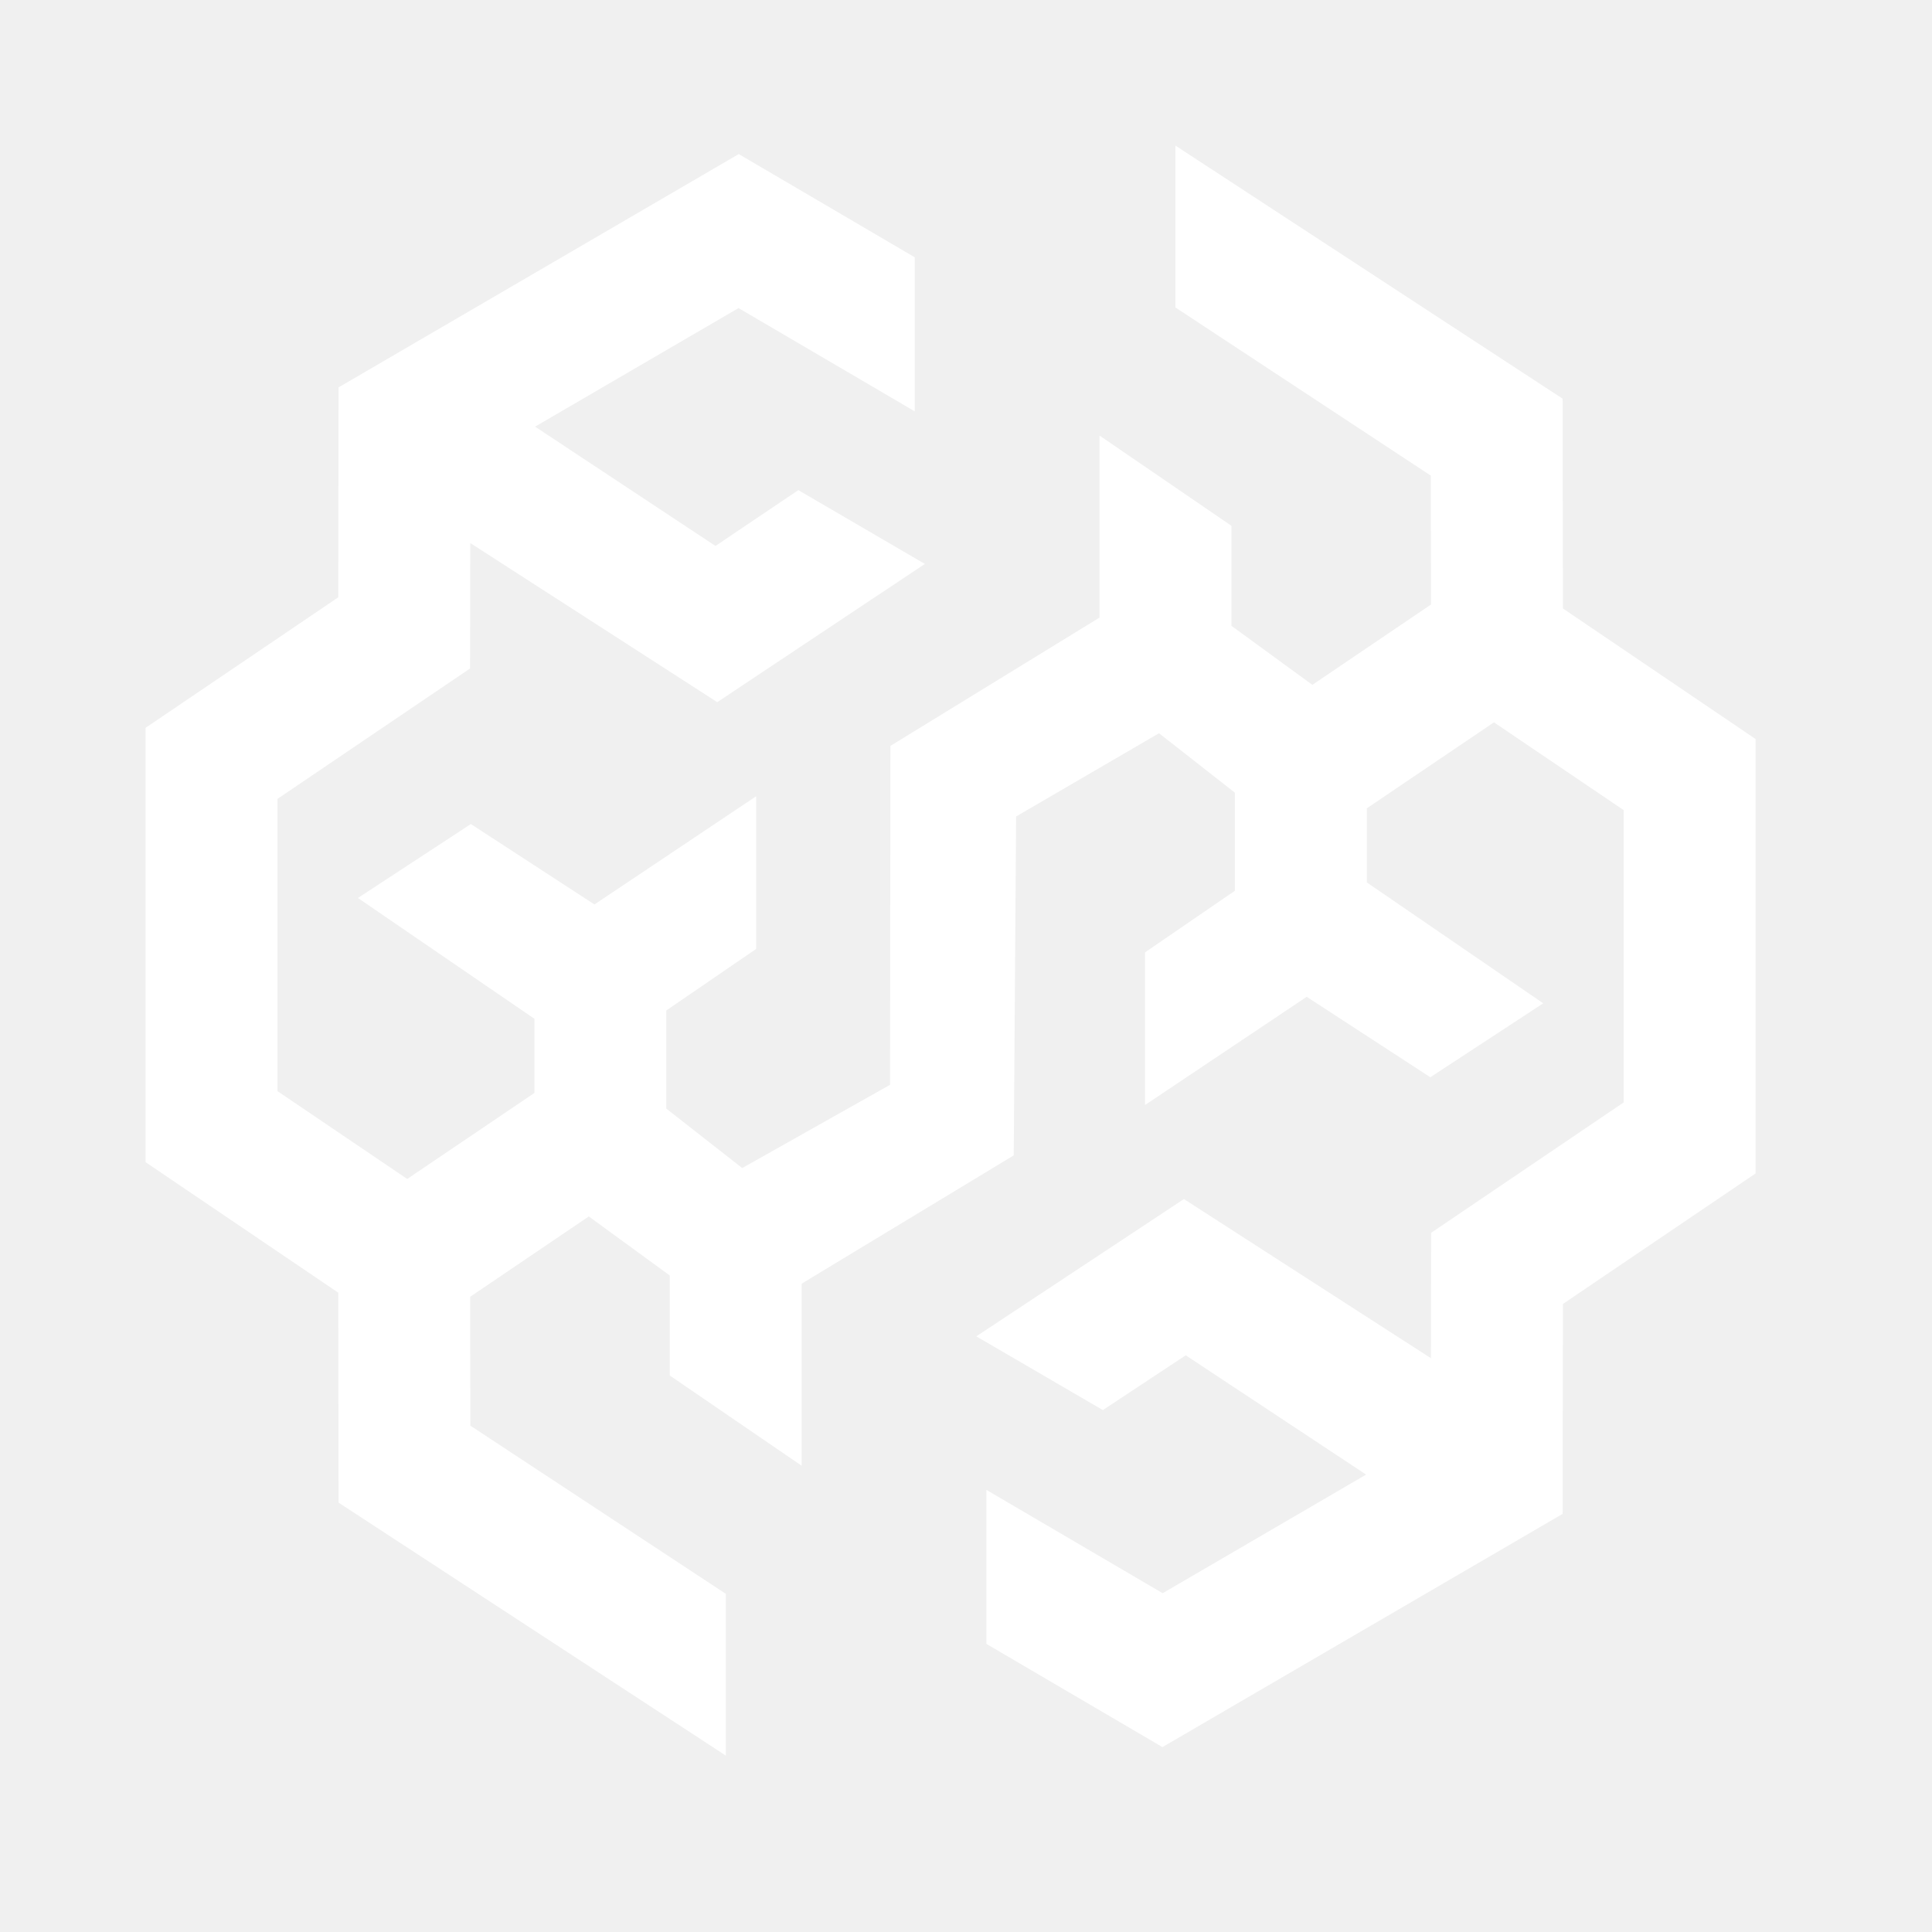
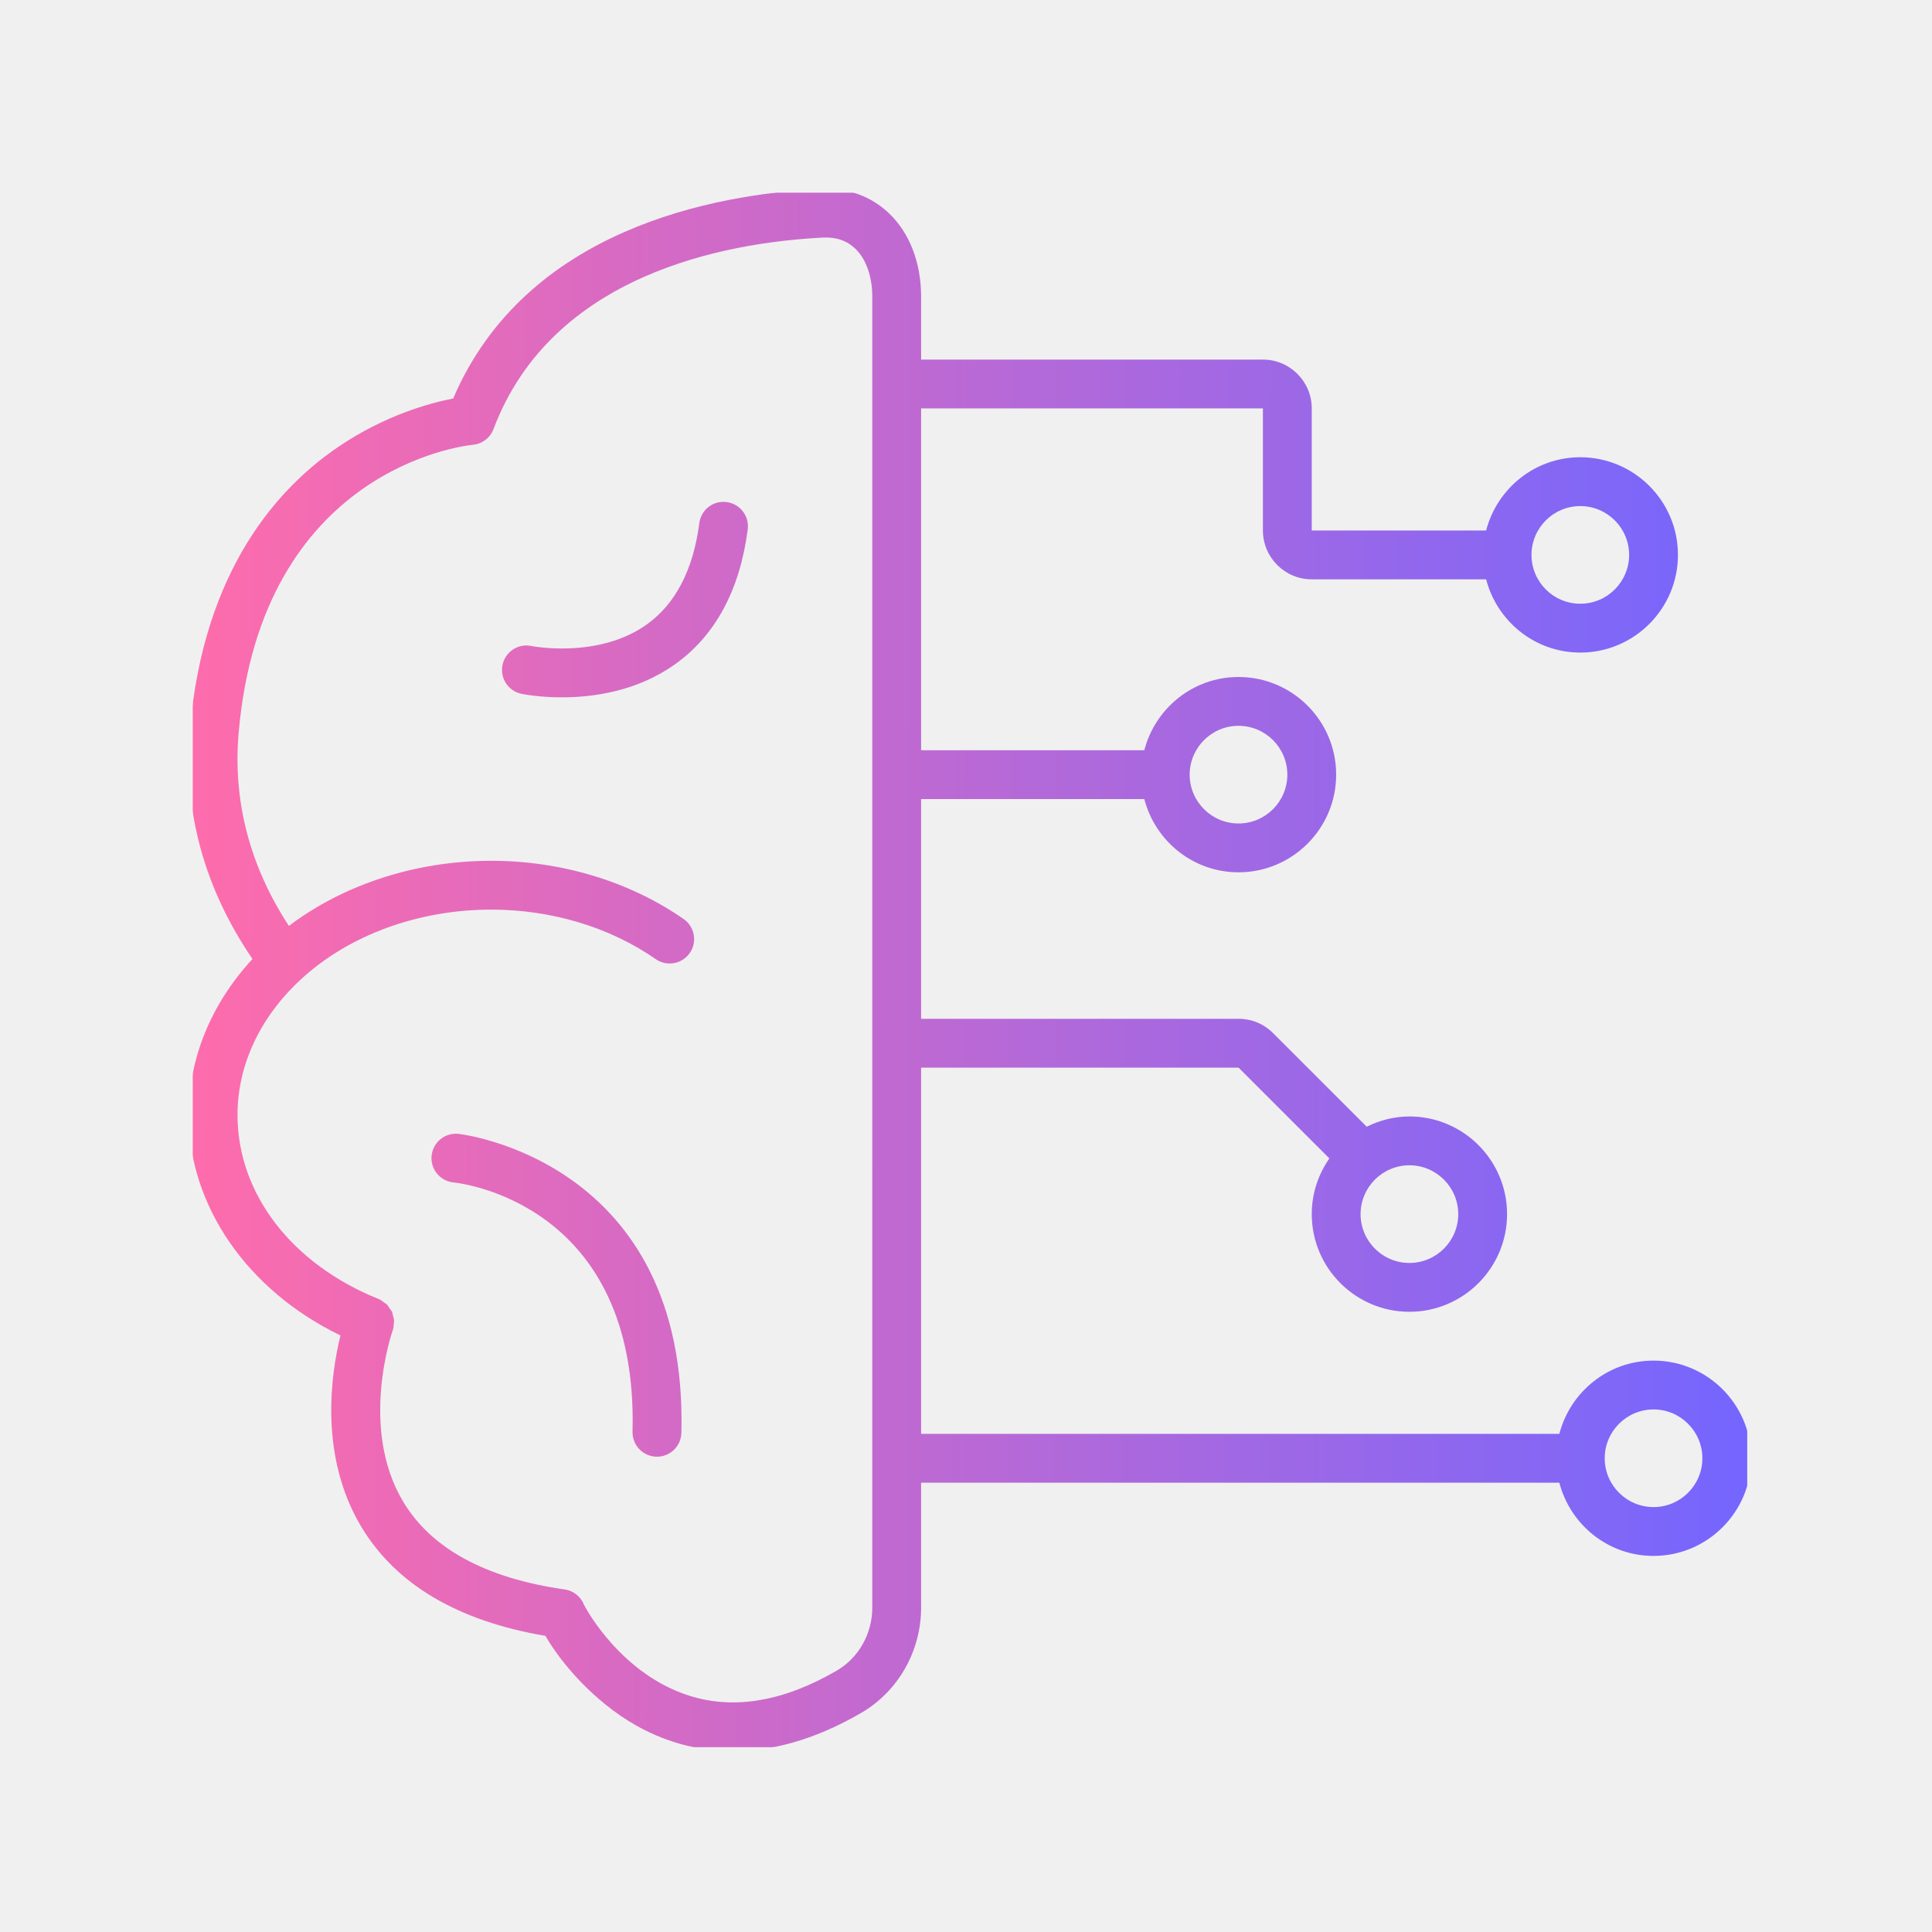
- <svg xmlns="http://www.w3.org/2000/svg" width="48" height="48" viewBox="0 0 48 48">
-   <polygon fill="#FFFFFF" points="38.831 15.118 38.823 9.905 29.203 3.617 29.203 7.639 35.548 11.817 35.553 15.019 32.605 17.015 30.594 15.548 30.594 13.063 27.317 10.821 27.317 15.344 22.122 18.532 22.113 26.952 18.44 29.02 16.554 27.543 16.554 25.105 18.786 23.576 18.786 23.556 18.786 19.783 14.769 22.471 11.698 20.473 8.893 22.31 13.277 25.311 13.277 27.154 10.117 29.291 6.894 27.109 6.894 19.848 11.679 16.608 11.684 13.492 17.82 17.445 22.978 14.011 19.834 12.177 17.776 13.564 13.294 10.6 18.349 7.654 22.727 10.22 22.727 6.393 18.354 3.828 8.411 9.625 8.404 14.84 3.617 18.082 3.617 28.874 8.404 32.116 8.411 37.332 18.032 43.617 18.032 39.598 11.686 35.42 11.681 32.218 14.629 30.222 16.64 31.689 16.64 34.174 19.917 36.416 19.917 31.892 25.186 28.705 25.245 20.285 28.795 18.217 30.68 19.694 30.68 22.131 28.448 23.661 28.448 23.68 28.448 27.454 32.465 24.765 35.536 26.764 38.341 24.927 33.958 21.923 33.958 20.083 37.117 17.946 40.34 20.128 40.34 27.389 35.556 30.629 35.551 33.744 29.414 29.79 24.256 33.201 27.401 35.033 29.459 33.672 33.941 36.636 28.886 39.583 24.507 37.016 24.507 40.842 28.881 43.406 38.823 37.612 38.831 32.396 43.617 29.154 43.617 18.361" />
+ <svg xmlns="http://www.w3.org/2000/svg" version="1.1" width="128" height="128" viewBox="0 0 128 128">
+   <g transform="matrix(0.8046875,0,0,0.8046875,12.76075,12.75945)">
+     <svg viewBox="0 0 95 95" data-background-color="#ffffff" preserveAspectRatio="xMidYMid meet" height="128" width="128">
+       <g id="tight-bounds" transform="matrix(1,0,0,1,-0.2405,-0.2392957)">
+         <svg viewBox="0 0 95.481 95.479" height="95.479" width="95.481">
+           <g>
+             <svg viewBox="0 0 95.481 95.479" height="95.479" width="95.481">
+               <g>
+                 <svg viewBox="0 0 95.481 95.479" height="95.479" width="95.481">
+                   <g id="textblocktransform">
+                     <svg viewBox="0 0 95.481 95.479" height="95.479" width="95.481" id="textblock">
+                       <g>
+                         <svg viewBox="0 0 95.481 95.479" height="95.479" width="95.481">
+                           <g>
+                             <svg viewBox="0 0 95.481 95.479" height="95.479" width="95.481">
+                               <g>
+                                 <svg version="1.1" x="0" y="0" viewBox="3.001 3.002 63.998 63.996" style="enable-background:new 0 0 70 70;" xml:space="preserve" height="95.479" width="95.481" class="icon-icon-0" data-fill-palette-color="accent" id="icon-0" />
+                               </g>
+                             </svg>
+                           </g>
+                         </svg>
+                       </g>
+                     </svg>
+                   </g>
+                 </svg>
+               </g>
+             </svg>
+           </g>
+           <defs />
+           <mask id="4b396d68-0a55-4048-a0c2-7a60675c3983">
+             <g id="SvgjsG1576">
+               <svg viewBox="0 0 95.481 95.479" height="95.479" width="95.481">
+                 <g>
+                   <svg viewBox="0 0 95.481 95.479" height="95.479" width="95.481">
+                     <g>
+                       <svg viewBox="0 0 95.481 95.479" height="95.479" width="95.481">
+                         <g id="SvgjsG1575">
+                           <svg viewBox="0 0 95.481 95.479" height="95.479" width="95.481" id="SvgjsSvg1574">
+                             <g>
+                               <svg viewBox="0 0 95.481 95.479" height="95.479" width="95.481">
+                                 <g>
+                                   <svg viewBox="0 0 95.481 95.479" height="95.479" width="95.481">
+                                     <g>
+                                       <svg version="1.1" x="0" y="0" viewBox="3.001 3.002 63.998 63.996" style="enable-background:new 0 0 70 70;" xml:space="preserve" height="95.479" width="95.481" class="icon-icon-0" data-fill-palette-color="accent" id="SvgjsSvg1573">
+                                         <path d="M9.218 49.971c-0.388 1.576-0.888 4.934 0.855 7.84 1.413 2.355 3.948 3.856 7.541 4.465 0.605 1.059 1.949 2.671 3.711 3.669 1.003 0.566 2.34 1.054 3.973 1.053 1.508 0 3.269-0.416 5.251-1.569 1.512-0.879 2.451-2.53 2.451-4.307v-5.12h26.141c0.447 1.72 1.999 3 3.858 2.999 2.206 0 4-1.794 4-3.999s-1.794-4-4-4c-1.859 0-3.411 1.28-3.858 3H33v-15h13.002l3.72 3.719c-0.452 0.648-0.722 1.432-0.722 2.281 0 2.206 1.794 4 4 4s4-1.794 4-4-1.794-4-4-4c-0.63 0-1.219 0.16-1.749 0.42l-3.835-3.834c-0.378-0.378-0.88-0.586-1.414-0.586H33v-9h9.142c0.447 1.72 1.999 3 3.858 3 2.206 0 4-1.794 4-4s-1.794-4-4-4c-1.859 0-3.411 1.28-3.858 3h-9.142v-14h14v5c0 1.103 0.897 2 2 2h7.142c0.447 1.72 1.999 3 3.857 3 2.206 0 4-1.794 4-4s-1.794-4-4-4c-1.858 0-3.41 1.28-3.857 3h-7.142v-5c0-1.103-0.897-2-2-2h-14V7.426c0-1.392-0.467-2.604-1.314-3.414-0.74-0.708-1.717-1.06-2.819-1.004-4.385 0.228-12.063 1.657-15.033 8.588-0.936 0.181-2.792 0.679-4.714 1.987-2.459 1.672-5.507 5.034-6.066 11.558-0.284 3.354 0.586 6.514 2.56 9.412-1.687 1.826-2.612 4.062-2.613 6.387C3.001 44.669 5.414 48.132 9.218 49.971zM62.999 53.002c1.103 0 2 0.897 2 2 0 1.103-0.897 2-2 1.999s-2-0.897-2-1.999C60.999 53.899 61.897 53.002 62.999 53.002zM53 43.002c1.103 0 2 0.897 2 2s-0.897 2-2 2-2-0.897-2-2S51.898 43.002 53 43.002zM46 25.002c1.103 0 2 0.897 2 2s-0.897 2-2 2-2-0.897-2-2S44.898 25.002 46 25.002zM59.999 16.002c1.103 0 2 0.897 2 2s-0.897 2-2 2-1.999-0.897-1.999-2S58.897 16.002 59.999 16.002zM23.274 32.916c-2.213-1.539-5.01-2.386-7.877-2.386-3.078 0-6.036 0.963-8.291 2.668-1.599-2.447-2.297-5.095-2.06-7.887 0.933-10.849 9.244-11.785 9.594-11.819 0.382-0.035 0.711-0.285 0.846-0.643 2.391-6.34 9.476-7.636 13.479-7.844 0.564-0.029 0.999 0.127 1.339 0.453 0.442 0.422 0.696 1.14 0.696 1.968v53.696c0 1.068-0.559 2.056-1.457 2.579-2.172 1.262-4.202 1.607-6.037 1.026-2.75-0.872-4.183-3.472-4.309-3.714-0.126-0.333-0.425-0.585-0.795-0.638-3.229-0.46-5.451-1.665-6.607-3.582-1.834-3.042-0.448-6.999-0.435-7.036 0.036-0.099 0.041-0.2 0.045-0.3 0.001-0.024 0.011-0.048 0.011-0.072-0.003-0.085-0.029-0.163-0.052-0.243-0.013-0.045-0.015-0.092-0.034-0.135-0.023-0.051-0.063-0.092-0.095-0.14-0.041-0.062-0.075-0.126-0.129-0.178-0.025-0.023-0.059-0.035-0.086-0.056-0.072-0.056-0.142-0.116-0.231-0.151-3.57-1.432-5.788-4.321-5.788-7.542 0-2.033 0.919-4.002 2.588-5.545 1.966-1.821 4.813-2.865 7.808-2.865 2.463 0 4.854 0.72 6.734 2.028 0.455 0.315 1.076 0.204 1.393-0.25C23.839 33.855 23.727 33.232 23.274 32.916z" fill="white" />
+                                         <path d="M14.047 41.714c-0.552-0.056-1.041 0.346-1.096 0.895-0.055 0.549 0.346 1.04 0.895 1.095 0.31 0.031 7.576 0.87 7.335 10.208-0.014 0.552 0.422 1.011 0.975 1.025 0.009 0 0.018 0 0.025 0.001 0.541 0 0.985-0.431 1-0.974C23.469 42.792 14.141 41.724 14.047 41.714z" fill="white" />
+                                         <path d="M25.036 15.838c-0.551-0.075-1.049 0.315-1.12 0.862-0.25 1.913-0.974 3.309-2.153 4.151-1.984 1.417-4.688 0.889-4.726 0.882-0.538-0.113-1.068 0.233-1.181 0.773-0.114 0.541 0.232 1.071 0.772 1.184 0.062 0.013 0.718 0.146 1.661 0.146 1.271 0 3.063-0.242 4.619-1.345 1.659-1.177 2.666-3.038 2.991-5.532C25.971 16.411 25.584 15.909 25.036 15.838z" fill="white" />
+                                       </svg>
+                                     </g>
+                                   </svg>
+                                 </g>
+                               </svg>
+                             </g>
+                           </svg>
+                         </g>
+                       </svg>
+                     </g>
+                   </svg>
+                 </g>
+                 <defs>
+                   <mask />
+                 </defs>
+               </svg>
+               <rect width="95.481" height="95.479" fill="black" stroke="none" visibility="hidden" />
+             </g>
+           </mask>
+           <linearGradient x1="0" x2="1" y1="0.548" y2="0.55" id="cb074c1c-7b84-4125-a305-3a119e4dec33">
+             <stop stop-color="#ff6cab" offset="0" />
+             <stop stop-color="#7366ff" offset="1" />
+           </linearGradient>
+           <rect width="95.481" height="95.479" fill="url(#cb074c1c-7b84-4125-a305-3a119e4dec33)" mask="url(#4b396d68-0a55-4048-a0c2-7a60675c3983)" data-fill-palette-color="accent" />
+         </svg>
+         <rect width="95.481" height="95.479" fill="none" stroke="none" visibility="hidden" />
+       </g>
+     </svg>
+   </g>
</svg>
